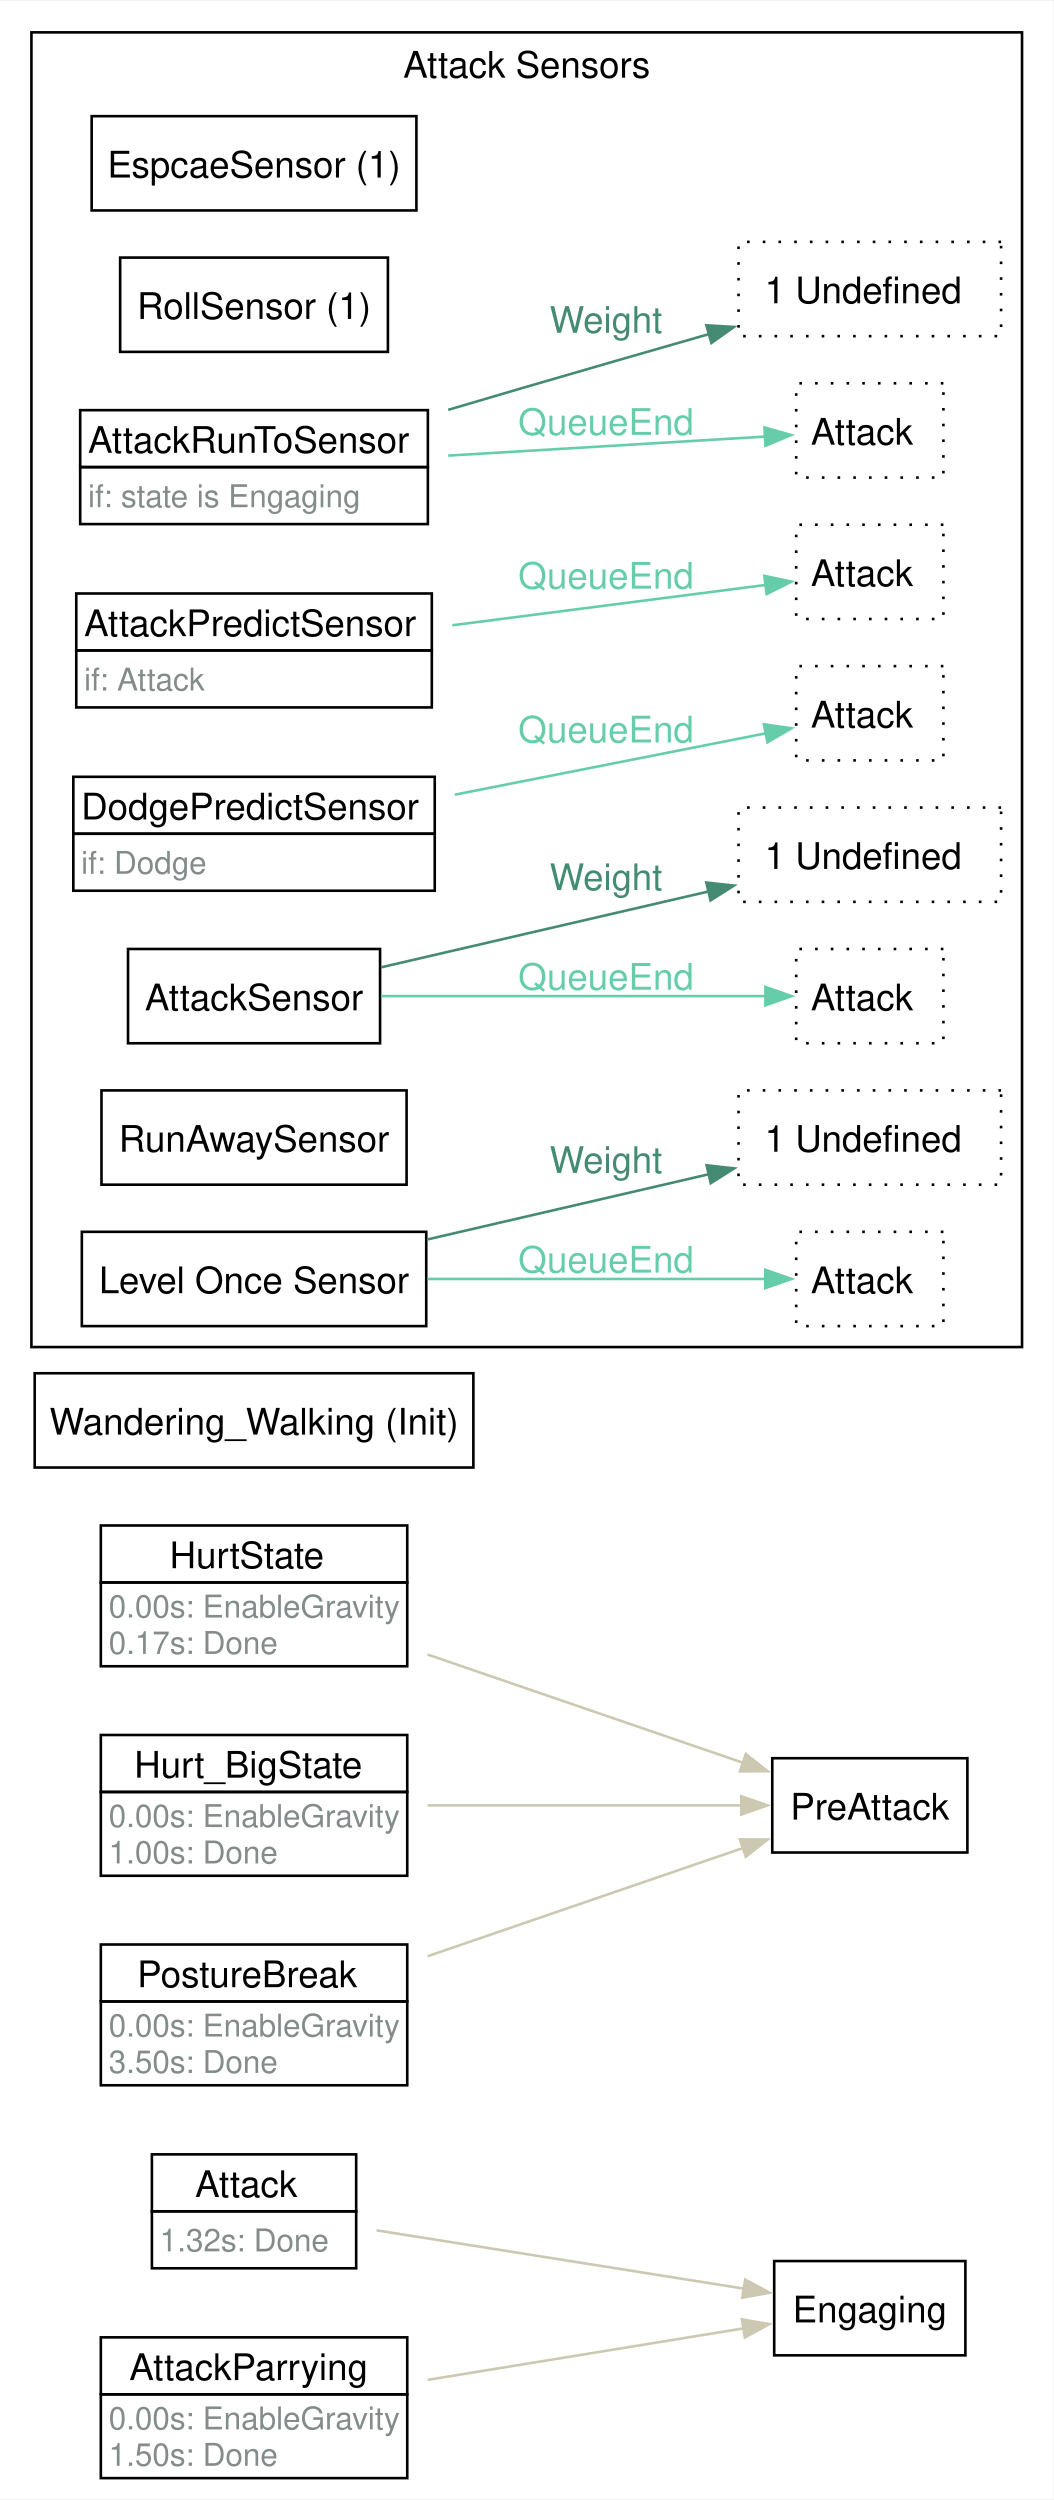
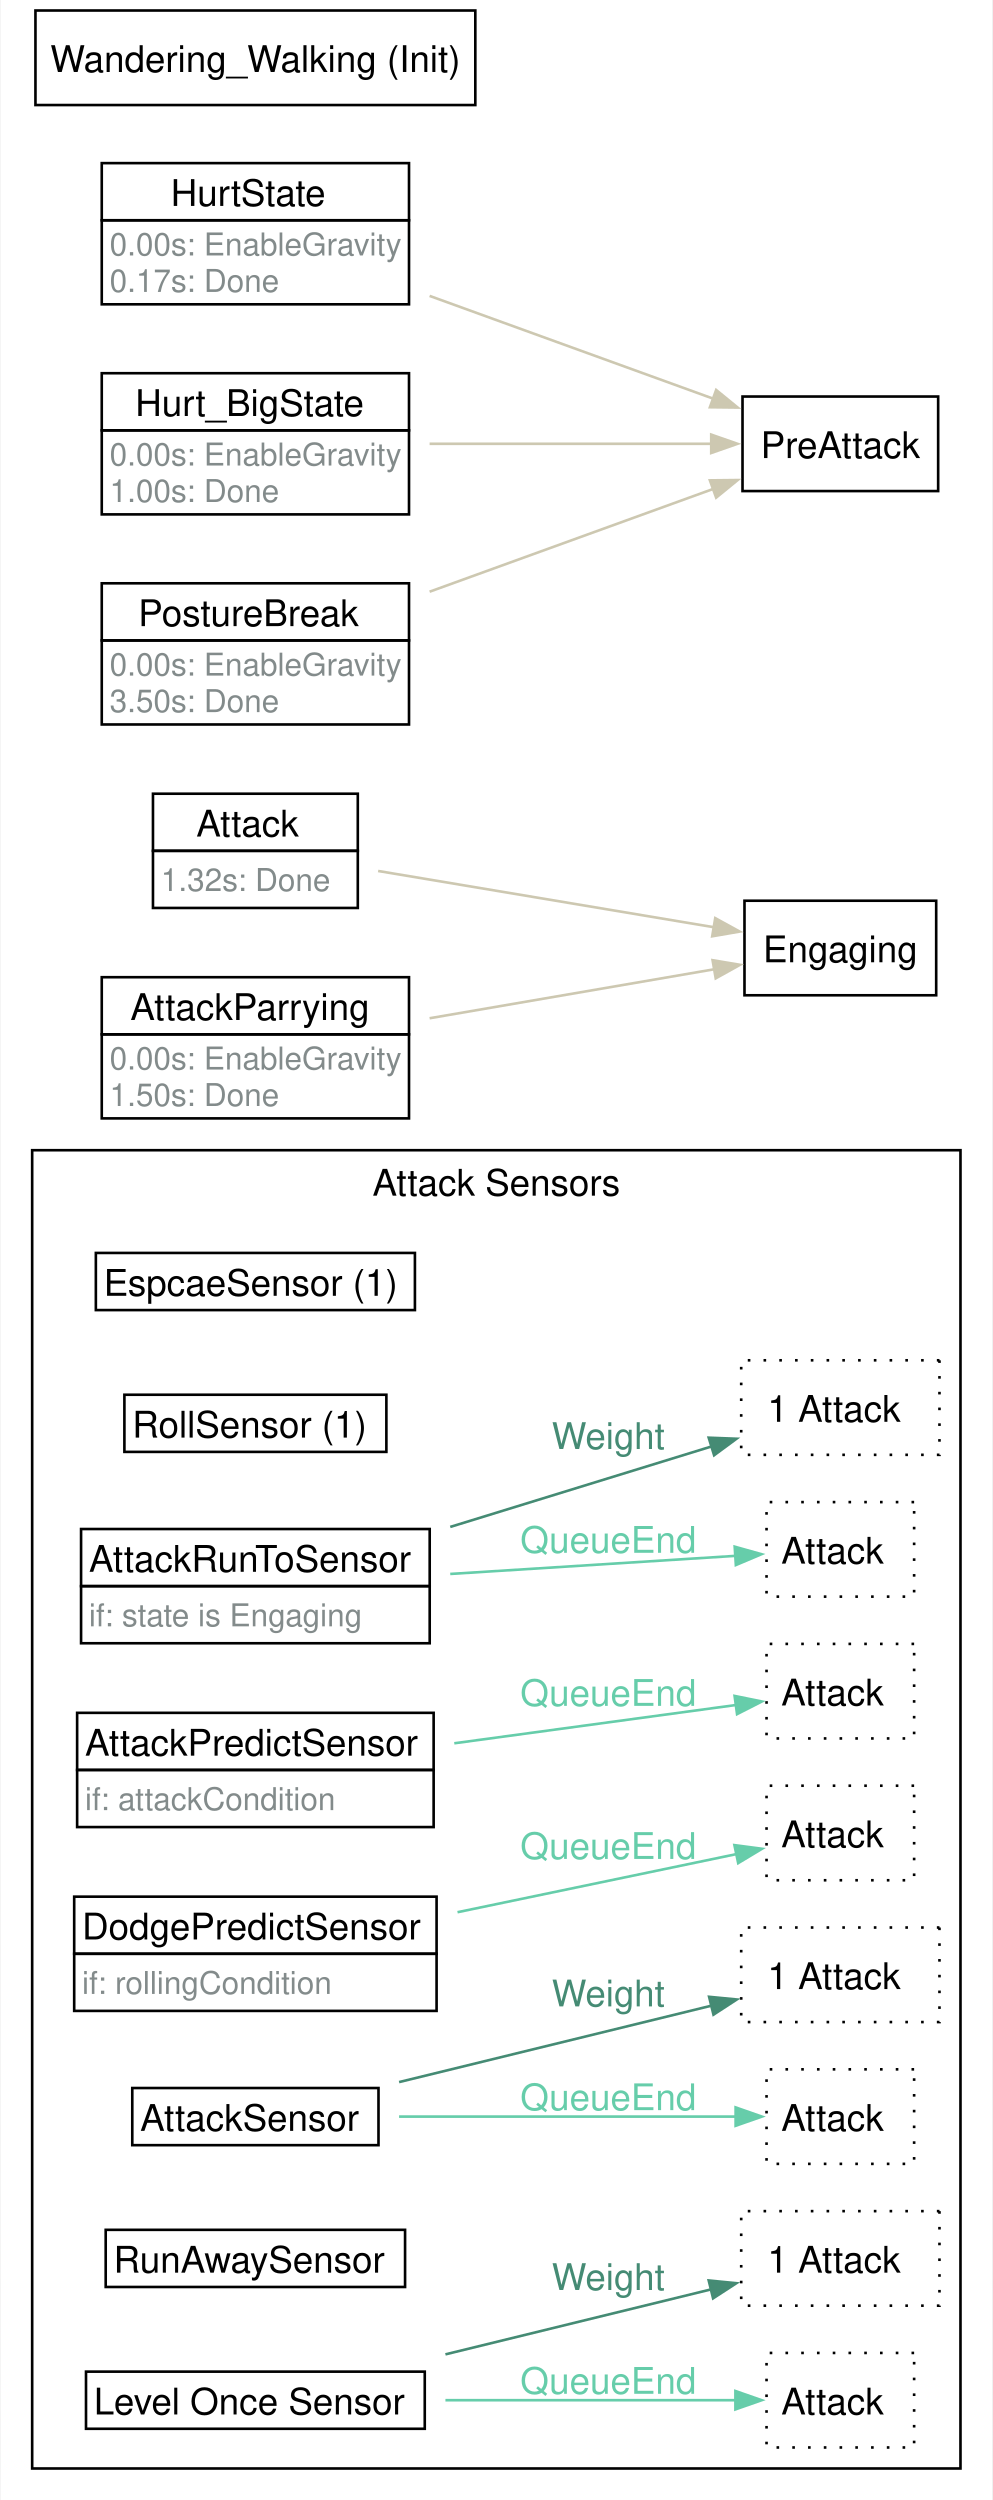
- <svg xmlns="http://www.w3.org/2000/svg" width="402pt" height="954pt" viewBox="0.00 0.00 402.25 953.88">
-   <g id="graph0" class="graph" transform="scale(1 1) rotate(0) translate(4 949.88)">
-     <polygon fill="white" stroke="none" points="-4,4 -4,-949.88 398.25,-949.88 398.25,4 -4,4" />
+ <svg xmlns="http://www.w3.org/2000/svg" width="378pt" height="952pt" viewBox="0.00 0.00 377.50 952.00">
+   <g id="graph0" class="graph" transform="scale(1 1) rotate(0) translate(4 948)">
+     <polygon fill="white" stroke="none" points="-4,4 -4,-948 373.5,-948 373.5,4 -4,4" />
    <g id="clust1" class="cluster">
-       <polygon fill="none" stroke="black" points="8,-435.88 8,-937.88 386.25,-937.88 386.25,-435.88 8,-435.88" />
-       <text text-anchor="middle" x="197.12" y="-920.58" font-family="Helvetica,sans-Serif" font-size="14.00">Attack Sensors</text>
+       <polygon fill="none" stroke="black" points="8,-8 8,-510 361.5,-510 361.5,-8 8,-8" />
+       <text text-anchor="middle" x="184.75" y="-492.7" font-family="Helvetica,sans-Serif" font-size="14.00">Attack Sensors</text>
    </g>
    <g id="node1" class="node">
-       <polygon fill="none" stroke="black" points="54,-105.88 54,-127.62 132,-127.62 132,-105.88 54,-105.88" />
-       <text text-anchor="start" x="70.5" y="-111.33" font-family="Helvetica,sans-Serif" font-size="14.00">Attack  </text>
-       <polygon fill="none" stroke="black" points="54,-84.12 54,-105.88 132,-105.88 132,-84.12 54,-84.12" />
-       <text text-anchor="start" x="57" y="-90.58" font-family="Helvetica,sans-Serif" font-size="12.00" fill="#838b8b">1.32s: Done</text>
-       <text text-anchor="start" x="121.5" y="-90.58" font-family="Helvetica,sans-Serif" font-size="14.00">  </text>
+       <polygon fill="none" stroke="black" points="28.5,-23.12 28.5,-44.88 157.5,-44.88 157.5,-23.12 28.5,-23.12" />
+       <text text-anchor="start" x="31.5" y="-28.57" font-family="Helvetica,sans-Serif" font-size="14.00">Level Once Sensor  </text>
    </g>
    <g id="node2" class="node">
-       <polygon fill="none" stroke="black" points="364.62,-86.88 291.62,-86.88 291.62,-50.88 364.62,-50.88 364.62,-86.88" />
-       <text text-anchor="middle" x="328.12" y="-63.45" font-family="Helvetica,sans-Serif" font-size="14.00">Engaging</text>
+       <polygon fill="none" stroke="black" stroke-dasharray="1,5" points="343.85,-52 287.65,-52 287.65,-16 343.85,-16 343.85,-52" />
+       <text text-anchor="start" x="293.25" y="-28.57" font-family="Helvetica,sans-Serif" font-size="14.00">Attack  </text>
    </g>
    <g id="edge1" class="edge">
-       <path fill="none" stroke="#cdc8b1" d="M139.78,-98.61C180.3,-92.18 239.18,-82.83 280.07,-76.34" />
-       <polygon fill="#cdc8b1" stroke="#cdc8b1" points="280.54,-79.81 289.87,-74.79 279.44,-72.9 280.54,-79.81" />
+       <path fill="none" stroke="#66cdaa" d="M165.37,-34C202.06,-34 245.36,-34 275.87,-34" />
+       <polygon fill="#66cdaa" stroke="#66cdaa" points="275.79,-37.5 285.79,-34 275.79,-30.5 275.79,-37.5" />
+       <text text-anchor="middle" x="227.38" y="-36.45" font-family="Helvetica,sans-Serif" font-size="14.00" fill="#66cdaa">QueueEnd</text>
    </g>
    <g id="node3" class="node">
-       <polygon fill="none" stroke="black" points="34.5,-36 34.5,-57.75 151.5,-57.75 151.5,-36 34.5,-36" />
-       <text text-anchor="start" x="45.38" y="-41.45" font-family="Helvetica,sans-Serif" font-size="14.00">AttackParrying  </text>
-       <polygon fill="none" stroke="black" points="34.5,-4 34.5,-36 151.5,-36 151.5,-4 34.5,-4" />
-       <text text-anchor="start" x="37.5" y="-22.6" font-family="Helvetica,sans-Serif" font-size="12.00" fill="#838b8b">0.00s: EnableGravity</text>
-       <text text-anchor="start" x="37.5" y="-8.7" font-family="Helvetica,sans-Serif" font-size="12.00" fill="#838b8b">1.50s: Done</text>
-       <text text-anchor="start" x="102" y="-8.7" font-family="Helvetica,sans-Serif" font-size="14.00">  </text>
+       <polygon fill="none" stroke="black" stroke-dasharray="1,5" points="353.5,-106 278,-106 278,-70 353.5,-70 353.5,-106" />
+       <text text-anchor="start" x="288" y="-82.58" font-family="Helvetica,sans-Serif" font-size="14.00">1 Attack  </text>
    </g>
    <g id="edge2" class="edge">
-       <path fill="none" stroke="#cdc8b1" d="M159.25,-41.51C197.61,-47.76 245.24,-55.53 279.96,-61.19" />
-       <polygon fill="#cdc8b1" stroke="#cdc8b1" points="279.27,-64.62 289.71,-62.78 280.4,-57.71 279.27,-64.62" />
+       <path fill="none" stroke="#458b74" d="M165.37,-51.46C198.54,-59.57 237.11,-69.01 266.75,-76.26" />
+       <polygon fill="#458b74" stroke="#458b74" points="265.62,-79.59 276.17,-78.56 267.29,-72.79 265.62,-79.59" />
+       <text text-anchor="middle" x="227.38" y="-75.97" font-family="Helvetica,sans-Serif" font-size="14.00" fill="#458b74">Weight</text>
    </g>
    <g id="node4" class="node">
-       <polygon fill="none" stroke="black" points="34.5,-346 34.5,-367.75 151.5,-367.75 151.5,-346 34.5,-346" />
-       <text text-anchor="start" x="60.75" y="-351.45" font-family="Helvetica,sans-Serif" font-size="14.00">HurtState  </text>
-       <polygon fill="none" stroke="black" points="34.5,-314 34.5,-346 151.5,-346 151.5,-314 34.5,-314" />
-       <text text-anchor="start" x="37.5" y="-332.6" font-family="Helvetica,sans-Serif" font-size="12.00" fill="#838b8b">0.00s: EnableGravity</text>
-       <text text-anchor="start" x="37.5" y="-318.7" font-family="Helvetica,sans-Serif" font-size="12.00" fill="#838b8b">0.17s: Done</text>
-       <text text-anchor="start" x="102" y="-318.7" font-family="Helvetica,sans-Serif" font-size="14.00">  </text>
+       <polygon fill="none" stroke="black" points="36,-77.12 36,-98.88 150,-98.88 150,-77.12 36,-77.12" />
+       <text text-anchor="start" x="39" y="-82.58" font-family="Helvetica,sans-Serif" font-size="14.00">RunAwaySensor  </text>
    </g>
    <g id="node5" class="node">
-       <polygon fill="none" stroke="black" points="365.38,-278.88 290.88,-278.88 290.88,-242.88 365.38,-242.88 365.38,-278.88" />
-       <text text-anchor="middle" x="328.12" y="-255.45" font-family="Helvetica,sans-Serif" font-size="14.00">PreAttack</text>
+       <polygon fill="none" stroke="black" points="46.12,-131.12 46.12,-152.88 139.88,-152.88 139.88,-131.12 46.12,-131.12" />
+       <text text-anchor="start" x="49.12" y="-136.57" font-family="Helvetica,sans-Serif" font-size="14.00">AttackSensor  </text>
+     </g>
+     <g id="node6" class="node">
+       <polygon fill="none" stroke="black" stroke-dasharray="1,5" points="343.85,-160 287.65,-160 287.65,-124 343.85,-124 343.85,-160" />
+       <text text-anchor="start" x="293.25" y="-136.57" font-family="Helvetica,sans-Serif" font-size="14.00">Attack  </text>
    </g>
    <g id="edge3" class="edge">
-       <path fill="none" stroke="#cdc8b1" d="M159.25,-318.48C197.54,-305.35 245.05,-289.04 279.75,-277.13" />
-       <polygon fill="#cdc8b1" stroke="#cdc8b1" points="280.78,-280.48 289.1,-273.92 278.51,-273.86 280.78,-280.48" />
+       <path fill="none" stroke="#66cdaa" d="M147.72,-142C187.39,-142 240.46,-142 276.04,-142" />
+       <polygon fill="#66cdaa" stroke="#66cdaa" points="275.87,-145.5 285.87,-142 275.87,-138.5 275.87,-145.5" />
+       <text text-anchor="middle" x="227.38" y="-144.45" font-family="Helvetica,sans-Serif" font-size="14.00" fill="#66cdaa">QueueEnd</text>
    </g>
-     <g id="node6" class="node">
-       <polygon fill="none" stroke="black" points="34.5,-266 34.5,-287.75 151.5,-287.75 151.5,-266 34.5,-266" />
-       <text text-anchor="start" x="47.25" y="-271.45" font-family="Helvetica,sans-Serif" font-size="14.00">Hurt_BigState  </text>
-       <polygon fill="none" stroke="black" points="34.5,-234 34.5,-266 151.5,-266 151.5,-234 34.5,-234" />
-       <text text-anchor="start" x="37.5" y="-252.6" font-family="Helvetica,sans-Serif" font-size="12.00" fill="#838b8b">0.00s: EnableGravity</text>
-       <text text-anchor="start" x="37.5" y="-238.7" font-family="Helvetica,sans-Serif" font-size="12.00" fill="#838b8b">1.00s: Done</text>
-       <text text-anchor="start" x="102" y="-238.7" font-family="Helvetica,sans-Serif" font-size="14.00">  </text>
+     <g id="node7" class="node">
+       <polygon fill="none" stroke="black" stroke-dasharray="1,5" points="353.5,-214 278,-214 278,-178 353.5,-178 353.5,-214" />
+       <text text-anchor="start" x="288" y="-190.57" font-family="Helvetica,sans-Serif" font-size="14.00">1 Attack  </text>
    </g>
    <g id="edge4" class="edge">
-       <path fill="none" stroke="#cdc8b1" d="M159.25,-260.88C197.37,-260.88 244.64,-260.88 279.3,-260.88" />
-       <polygon fill="#cdc8b1" stroke="#cdc8b1" points="279.02,-264.38 289.02,-260.88 279.02,-257.38 279.02,-264.38" />
+       <path fill="none" stroke="#458b74" d="M147.72,-155.14C184.11,-164.04 231.77,-175.7 266.87,-184.29" />
+       <polygon fill="#458b74" stroke="#458b74" points="265.77,-187.62 276.32,-186.6 267.44,-180.82 265.77,-187.62" />
+       <text text-anchor="middle" x="227.38" y="-183.97" font-family="Helvetica,sans-Serif" font-size="14.00" fill="#458b74">Weight</text>
    </g>
-     <g id="node7" class="node">
-       <polygon fill="none" stroke="black" points="34.5,-186 34.5,-207.75 151.5,-207.75 151.5,-186 34.5,-186" />
-       <text text-anchor="start" x="48.38" y="-191.45" font-family="Helvetica,sans-Serif" font-size="14.00">PostureBreak  </text>
-       <polygon fill="none" stroke="black" points="34.5,-154 34.5,-186 151.5,-186 151.5,-154 34.5,-154" />
-       <text text-anchor="start" x="37.5" y="-172.6" font-family="Helvetica,sans-Serif" font-size="12.00" fill="#838b8b">0.00s: EnableGravity</text>
-       <text text-anchor="start" x="37.5" y="-158.7" font-family="Helvetica,sans-Serif" font-size="12.00" fill="#838b8b">3.50s: Done</text>
-       <text text-anchor="start" x="102" y="-158.7" font-family="Helvetica,sans-Serif" font-size="14.00">  </text>
+     <g id="node8" class="node">
+       <polygon fill="none" stroke="black" points="24,-204 24,-225.75 162,-225.75 162,-204 24,-204" />
+       <text text-anchor="start" x="27" y="-209.45" font-family="Helvetica,sans-Serif" font-size="14.00">DodgePredictSensor  </text>
+       <polygon fill="none" stroke="black" points="24,-182.25 24,-204 162,-204 162,-182.25 24,-182.25" />
+       <text text-anchor="start" x="27" y="-188.7" font-family="Helvetica,sans-Serif" font-size="12.00" fill="#838b8b">if: rollingCondition</text>
+       <text text-anchor="start" x="123.75" y="-188.7" font-family="Helvetica,sans-Serif" font-size="14.00">  </text>
+     </g>
+     <g id="node9" class="node">
+       <polygon fill="none" stroke="black" stroke-dasharray="1,5" points="343.85,-268 287.65,-268 287.65,-232 343.85,-232 343.85,-268" />
+       <text text-anchor="start" x="293.25" y="-244.57" font-family="Helvetica,sans-Serif" font-size="14.00">Attack  </text>
    </g>
    <g id="edge5" class="edge">
-       <path fill="none" stroke="#cdc8b1" d="M159.25,-203.27C197.54,-216.4 245.05,-232.71 279.75,-244.62" />
-       <polygon fill="#cdc8b1" stroke="#cdc8b1" points="278.51,-247.89 289.1,-247.83 280.78,-241.27 278.51,-247.89" />
-     </g>
-     <g id="node8" class="node">
-       <polygon fill="none" stroke="black" points="176.75,-425.88 9.25,-425.88 9.25,-389.88 176.75,-389.88 176.75,-425.88" />
-       <text text-anchor="middle" x="93" y="-402.45" font-family="Helvetica,sans-Serif" font-size="14.00">Wandering_Walking (Init)</text>
-     </g>
-     <g id="node9" class="node">
-       <polygon fill="none" stroke="black" points="158.75,-479.88 27.25,-479.88 27.25,-443.88 158.75,-443.88 158.75,-479.88" />
-       <text text-anchor="middle" x="93" y="-456.45" font-family="Helvetica,sans-Serif" font-size="14.00">Level Once Sensor</text>
+       <path fill="none" stroke="#66cdaa" d="M169.97,-219.83C205.86,-227.31 247.15,-235.91 276.43,-242.01" />
+       <polygon fill="#66cdaa" stroke="#66cdaa" points="275.42,-245.38 285.93,-243.99 276.85,-238.53 275.42,-245.38" />
+       <text text-anchor="middle" x="227.38" y="-240.11" font-family="Helvetica,sans-Serif" font-size="14.00" fill="#66cdaa">QueueEnd</text>
    </g>
    <g id="node10" class="node">
-       <polygon fill="none" stroke="black" stroke-dasharray="1,5" points="356.23,-479.88 300.02,-479.88 300.02,-443.88 356.23,-443.88 356.23,-479.88" />
-       <text text-anchor="start" x="305.62" y="-456.45" font-family="Helvetica,sans-Serif" font-size="14.00">Attack  </text>
+       <polygon fill="none" stroke="black" points="25.12,-274 25.12,-295.75 160.88,-295.75 160.88,-274 25.12,-274" />
+       <text text-anchor="start" x="28.12" y="-279.45" font-family="Helvetica,sans-Serif" font-size="14.00">AttackPredictSensor  </text>
+       <polygon fill="none" stroke="black" points="25.12,-252.25 25.12,-274 160.88,-274 160.88,-252.25 25.12,-252.25" />
+       <text text-anchor="start" x="28.12" y="-258.7" font-family="Helvetica,sans-Serif" font-size="12.00" fill="#838b8b">if: attackCondition</text>
+       <text text-anchor="start" x="123.38" y="-258.7" font-family="Helvetica,sans-Serif" font-size="14.00">  </text>
+     </g>
+     <g id="node11" class="node">
+       <polygon fill="none" stroke="black" stroke-dasharray="1,5" points="343.85,-322 287.65,-322 287.65,-286 343.85,-286 343.85,-322" />
+       <text text-anchor="start" x="293.25" y="-298.57" font-family="Helvetica,sans-Serif" font-size="14.00">Attack  </text>
    </g>
    <g id="edge6" class="edge">
-       <path fill="none" stroke="#66cdaa" d="M159.25,-461.88C200.88,-461.88 253.42,-461.88 288.53,-461.88" />
-       <polygon fill="#66cdaa" stroke="#66cdaa" points="288.22,-465.38 298.22,-461.88 288.22,-458.38 288.22,-465.38" />
-       <text text-anchor="middle" x="227.38" y="-464.32" font-family="Helvetica,sans-Serif" font-size="14.00" fill="#66cdaa">QueueEnd</text>
+       <path fill="none" stroke="#66cdaa" d="M168.74,-284.16C204.84,-289.06 246.65,-294.75 276.25,-298.77" />
+       <polygon fill="#66cdaa" stroke="#66cdaa" points="275.48,-302.19 285.86,-300.07 276.42,-295.26 275.48,-302.19" />
+       <text text-anchor="middle" x="227.38" y="-298.4" font-family="Helvetica,sans-Serif" font-size="14.00" fill="#66cdaa">QueueEnd</text>
    </g>
-     <g id="node11" class="node">
-       <polygon fill="none" stroke="black" stroke-dasharray="1,5" points="378.25,-533.88 278,-533.88 278,-497.88 378.25,-497.88 378.25,-533.88" />
-       <text text-anchor="start" x="288" y="-510.45" font-family="Helvetica,sans-Serif" font-size="14.00">1 Undefined  </text>
+     <g id="node12" class="node">
+       <polygon fill="none" stroke="black" points="26.62,-344 26.62,-365.75 159.38,-365.75 159.38,-344 26.62,-344" />
+       <text text-anchor="start" x="29.62" y="-349.45" font-family="Helvetica,sans-Serif" font-size="14.00">AttackRunToSensor  </text>
+       <polygon fill="none" stroke="black" points="26.62,-322.25 26.62,-344 159.38,-344 159.38,-322.25 26.62,-322.25" />
+       <text text-anchor="start" x="29.62" y="-328.7" font-family="Helvetica,sans-Serif" font-size="12.00" fill="#838b8b">if: state is Engaging</text>
+       <text text-anchor="start" x="133.88" y="-328.7" font-family="Helvetica,sans-Serif" font-size="14.00">  </text>
+     </g>
+     <g id="node13" class="node">
+       <polygon fill="none" stroke="black" stroke-dasharray="1,5" points="343.85,-376 287.65,-376 287.65,-340 343.85,-340 343.85,-376" />
+       <text text-anchor="start" x="293.25" y="-352.57" font-family="Helvetica,sans-Serif" font-size="14.00">Attack  </text>
    </g>
    <g id="edge7" class="edge">
-       <path fill="none" stroke="#458b74" d="M159.25,-476.99C193.01,-484.81 233.95,-494.29 266.95,-501.94" />
-       <polygon fill="#458b74" stroke="#458b74" points="265.81,-505.27 276.34,-504.11 267.39,-498.45 265.81,-505.27" />
-       <text text-anchor="middle" x="227.38" y="-502.37" font-family="Helvetica,sans-Serif" font-size="14.00" fill="#458b74">Weight</text>
-     </g>
-     <g id="node12" class="node">
-       <polygon fill="none" stroke="black" points="151.25,-533.88 34.75,-533.88 34.75,-497.88 151.25,-497.88 151.25,-533.88" />
-       <text text-anchor="middle" x="93" y="-510.45" font-family="Helvetica,sans-Serif" font-size="14.00">RunAwaySensor</text>
-     </g>
-     <g id="node13" class="node">
-       <polygon fill="none" stroke="black" points="141.12,-587.88 44.88,-587.88 44.88,-551.88 141.12,-551.88 141.12,-587.88" />
-       <text text-anchor="middle" x="93" y="-564.45" font-family="Helvetica,sans-Serif" font-size="14.00">AttackSensor</text>
+       <path fill="none" stroke="#66cdaa" d="M167.2,-348.64C203.54,-350.95 245.97,-353.64 275.98,-355.54" />
+       <polygon fill="#66cdaa" stroke="#66cdaa" points="275.52,-359.02 285.72,-356.16 275.96,-352.03 275.52,-359.02" />
+       <text text-anchor="middle" x="227.38" y="-356.7" font-family="Helvetica,sans-Serif" font-size="14.00" fill="#66cdaa">QueueEnd</text>
    </g>
    <g id="node14" class="node">
-       <polygon fill="none" stroke="black" stroke-dasharray="1,5" points="356.23,-587.88 300.02,-587.88 300.02,-551.88 356.23,-551.88 356.23,-587.88" />
-       <text text-anchor="start" x="305.62" y="-564.45" font-family="Helvetica,sans-Serif" font-size="14.00">Attack  </text>
+       <polygon fill="none" stroke="black" stroke-dasharray="1,5" points="353.5,-430 278,-430 278,-394 353.5,-394 353.5,-430" />
+       <text text-anchor="start" x="288" y="-406.57" font-family="Helvetica,sans-Serif" font-size="14.00">1 Attack  </text>
    </g>
    <g id="edge8" class="edge">
-       <path fill="none" stroke="#66cdaa" d="M141.46,-569.88C184.74,-569.88 247.93,-569.88 288.28,-569.88" />
-       <polygon fill="#66cdaa" stroke="#66cdaa" points="288.26,-573.38 298.26,-569.88 288.26,-566.38 288.26,-573.38" />
-       <text text-anchor="middle" x="227.38" y="-572.33" font-family="Helvetica,sans-Serif" font-size="14.00" fill="#66cdaa">QueueEnd</text>
+       <path fill="none" stroke="#458b74" d="M167.2,-366.55C200.03,-376.66 237.83,-388.3 266.95,-397.27" />
+       <polygon fill="#458b74" stroke="#458b74" points="265.62,-400.53 276.21,-400.13 267.68,-393.84 265.62,-400.53" />
+       <text text-anchor="middle" x="227.38" y="-396.21" font-family="Helvetica,sans-Serif" font-size="14.00" fill="#458b74">Weight</text>
    </g>
    <g id="node15" class="node">
-       <polygon fill="none" stroke="black" stroke-dasharray="1,5" points="378.25,-641.88 278,-641.88 278,-605.88 378.25,-605.88 378.25,-641.88" />
-       <text text-anchor="start" x="288" y="-618.45" font-family="Helvetica,sans-Serif" font-size="14.00">1 Undefined  </text>
+       <polygon fill="none" stroke="black" points="43.12,-395.12 43.12,-416.88 142.88,-416.88 142.88,-395.12 43.12,-395.12" />
+       <text text-anchor="start" x="46.12" y="-400.57" font-family="Helvetica,sans-Serif" font-size="14.00">RollSensor (1)  </text>
+     </g>
+     <g id="node16" class="node">
+       <polygon fill="none" stroke="black" points="32.25,-449.12 32.25,-470.88 153.75,-470.88 153.75,-449.12 32.25,-449.12" />
+       <text text-anchor="start" x="35.25" y="-454.57" font-family="Helvetica,sans-Serif" font-size="14.00">EspcaeSensor (1)  </text>
+     </g>
+     <g id="node17" class="node">
+       <polygon fill="none" stroke="black" points="54,-624 54,-645.75 132,-645.75 132,-624 54,-624" />
+       <text text-anchor="start" x="70.5" y="-629.45" font-family="Helvetica,sans-Serif" font-size="14.00">Attack  </text>
+       <polygon fill="none" stroke="black" points="54,-602.25 54,-624 132,-624 132,-602.25 54,-602.25" />
+       <text text-anchor="start" x="57" y="-608.7" font-family="Helvetica,sans-Serif" font-size="12.00" fill="#838b8b">1.32s: Done</text>
+       <text text-anchor="start" x="121.5" y="-608.7" font-family="Helvetica,sans-Serif" font-size="14.00">  </text>
+     </g>
+     <g id="node18" class="node">
+       <polygon fill="none" stroke="black" points="352.25,-605 279.25,-605 279.25,-569 352.25,-569 352.25,-605" />
+       <text text-anchor="middle" x="315.75" y="-581.58" font-family="Helvetica,sans-Serif" font-size="14.00">Engaging</text>
    </g>
    <g id="edge9" class="edge">
-       <path fill="none" stroke="#458b74" d="M141.46,-580.87C177.57,-589.23 227.52,-600.8 266.52,-609.84" />
-       <polygon fill="#458b74" stroke="#458b74" points="265.72,-613.24 276.25,-612.09 267.3,-606.42 265.72,-613.24" />
-       <text text-anchor="middle" x="227.38" y="-610.37" font-family="Helvetica,sans-Serif" font-size="14.00" fill="#458b74">Weight</text>
+       <path fill="none" stroke="#cdc8b1" d="M139.74,-616.33C177.16,-610.06 229.9,-601.22 267.68,-594.89" />
+       <polygon fill="#cdc8b1" stroke="#cdc8b1" points="268.11,-598.37 277.4,-593.26 266.96,-591.46 268.11,-598.37" />
    </g>
-     <g id="node16" class="node">
-       <polygon fill="none" stroke="black" points="24,-631.88 24,-653.62 162,-653.62 162,-631.88 24,-631.88" />
-       <text text-anchor="start" x="27" y="-637.33" font-family="Helvetica,sans-Serif" font-size="14.00">DodgePredictSensor  </text>
-       <polygon fill="none" stroke="black" points="24,-610.12 24,-631.88 162,-631.88 162,-610.12 24,-610.12" />
-       <text text-anchor="start" x="27" y="-616.58" font-family="Helvetica,sans-Serif" font-size="12.00" fill="#838b8b">if: Dodge</text>
-       <text text-anchor="start" x="75" y="-616.58" font-family="Helvetica,sans-Serif" font-size="14.00">  </text>
-     </g>
-     <g id="node17" class="node">
-       <polygon fill="none" stroke="black" stroke-dasharray="1,5" points="356.23,-695.88 300.02,-695.88 300.02,-659.88 356.23,-659.88 356.23,-695.88" />
-       <text text-anchor="start" x="305.62" y="-672.45" font-family="Helvetica,sans-Serif" font-size="14.00">Attack  </text>
+     <g id="node19" class="node">
+       <polygon fill="none" stroke="black" points="34.5,-554.12 34.5,-575.88 151.5,-575.88 151.5,-554.12 34.5,-554.12" />
+       <text text-anchor="start" x="45.38" y="-559.58" font-family="Helvetica,sans-Serif" font-size="14.00">AttackParrying  </text>
+       <polygon fill="none" stroke="black" points="34.5,-522.12 34.5,-554.12 151.5,-554.12 151.5,-522.12 34.5,-522.12" />
+       <text text-anchor="start" x="37.5" y="-540.73" font-family="Helvetica,sans-Serif" font-size="12.00" fill="#838b8b">0.00s: EnableGravity</text>
+       <text text-anchor="start" x="37.5" y="-526.83" font-family="Helvetica,sans-Serif" font-size="12.00" fill="#838b8b">1.50s: Done</text>
+       <text text-anchor="start" x="102" y="-526.83" font-family="Helvetica,sans-Serif" font-size="14.00">  </text>
    </g>
    <g id="edge10" class="edge">
-       <path fill="none" stroke="#66cdaa" d="M169.69,-646.81C209.36,-654.64 256.25,-663.89 288.49,-670.25" />
-       <polygon fill="#66cdaa" stroke="#66cdaa" points="287.68,-673.66 298.17,-672.16 289.04,-666.79 287.68,-673.66" />
-       <text text-anchor="middle" x="227.38" y="-666.73" font-family="Helvetica,sans-Serif" font-size="14.00" fill="#66cdaa">QueueEnd</text>
+       <path fill="none" stroke="#cdc8b1" d="M159.34,-560.25C194.21,-566.25 236.33,-573.5 267.91,-578.94" />
+       <polygon fill="#cdc8b1" stroke="#cdc8b1" points="267.1,-582.35 277.55,-580.6 268.29,-575.45 267.1,-582.35" />
    </g>
-     <g id="node18" class="node">
-       <polygon fill="none" stroke="black" points="25.12,-701.88 25.12,-723.62 160.88,-723.62 160.88,-701.88 25.12,-701.88" />
-       <text text-anchor="start" x="28.12" y="-707.33" font-family="Helvetica,sans-Serif" font-size="14.00">AttackPredictSensor  </text>
-       <polygon fill="none" stroke="black" points="25.12,-680.12 25.12,-701.88 160.88,-701.88 160.88,-680.12 25.12,-680.12" />
-       <text text-anchor="start" x="28.12" y="-686.58" font-family="Helvetica,sans-Serif" font-size="12.00" fill="#838b8b">if: Attack</text>
-       <text text-anchor="start" x="73.12" y="-686.58" font-family="Helvetica,sans-Serif" font-size="14.00">  </text>
+     <g id="node20" class="node">
+       <polygon fill="none" stroke="black" points="34.5,-864.12 34.5,-885.88 151.5,-885.88 151.5,-864.12 34.5,-864.12" />
+       <text text-anchor="start" x="60.75" y="-869.58" font-family="Helvetica,sans-Serif" font-size="14.00">HurtState  </text>
+       <polygon fill="none" stroke="black" points="34.5,-832.12 34.5,-864.12 151.5,-864.12 151.5,-832.12 34.5,-832.12" />
+       <text text-anchor="start" x="37.5" y="-850.73" font-family="Helvetica,sans-Serif" font-size="12.00" fill="#838b8b">0.00s: EnableGravity</text>
+       <text text-anchor="start" x="37.5" y="-836.83" font-family="Helvetica,sans-Serif" font-size="12.00" fill="#838b8b">0.17s: Done</text>
+       <text text-anchor="start" x="102" y="-836.83" font-family="Helvetica,sans-Serif" font-size="14.00">  </text>
    </g>
-     <g id="node19" class="node">
-       <polygon fill="none" stroke="black" stroke-dasharray="1,5" points="356.23,-749.88 300.02,-749.88 300.02,-713.88 356.23,-713.88 356.23,-749.88" />
-       <text text-anchor="start" x="305.62" y="-726.45" font-family="Helvetica,sans-Serif" font-size="14.00">Attack  </text>
+     <g id="node21" class="node">
+       <polygon fill="none" stroke="black" points="353,-797 278.5,-797 278.5,-761 353,-761 353,-797" />
+       <text text-anchor="middle" x="315.75" y="-773.58" font-family="Helvetica,sans-Serif" font-size="14.00">PreAttack</text>
    </g>
    <g id="edge11" class="edge">
-       <path fill="none" stroke="#66cdaa" d="M168.72,-711.49C208.58,-716.62 255.96,-722.72 288.45,-726.9" />
-       <polygon fill="#66cdaa" stroke="#66cdaa" points="287.84,-730.35 298.2,-728.15 288.73,-723.41 287.84,-730.35" />
-       <text text-anchor="middle" x="227.38" y="-725.46" font-family="Helvetica,sans-Serif" font-size="14.00" fill="#66cdaa">QueueEnd</text>
+       <path fill="none" stroke="#cdc8b1" d="M159.34,-835.32C194.02,-822.75 235.87,-807.59 267.4,-796.16" />
+       <polygon fill="#cdc8b1" stroke="#cdc8b1" points="268.46,-799.5 276.67,-792.8 266.08,-792.92 268.46,-799.5" />
    </g>
-     <g id="node20" class="node">
-       <polygon fill="none" stroke="black" points="26.62,-771.88 26.62,-793.62 159.38,-793.62 159.38,-771.88 26.62,-771.88" />
-       <text text-anchor="start" x="29.62" y="-777.33" font-family="Helvetica,sans-Serif" font-size="14.00">AttackRunToSensor  </text>
-       <polygon fill="none" stroke="black" points="26.62,-750.12 26.62,-771.88 159.38,-771.88 159.38,-750.12 26.62,-750.12" />
-       <text text-anchor="start" x="29.62" y="-756.58" font-family="Helvetica,sans-Serif" font-size="12.00" fill="#838b8b">if: state is Engaging</text>
-       <text text-anchor="start" x="133.88" y="-756.58" font-family="Helvetica,sans-Serif" font-size="14.00">  </text>
-     </g>
-     <g id="node21" class="node">
-       <polygon fill="none" stroke="black" stroke-dasharray="1,5" points="356.23,-803.88 300.02,-803.88 300.02,-767.88 356.23,-767.88 356.23,-803.88" />
-       <text text-anchor="start" x="305.62" y="-780.45" font-family="Helvetica,sans-Serif" font-size="14.00">Attack  </text>
+     <g id="node22" class="node">
+       <polygon fill="none" stroke="black" points="34.5,-784.12 34.5,-805.88 151.5,-805.88 151.5,-784.12 34.5,-784.12" />
+       <text text-anchor="start" x="47.25" y="-789.58" font-family="Helvetica,sans-Serif" font-size="14.00">Hurt_BigState  </text>
+       <polygon fill="none" stroke="black" points="34.5,-752.12 34.5,-784.12 151.5,-784.12 151.5,-752.12 34.5,-752.12" />
+       <text text-anchor="start" x="37.5" y="-770.73" font-family="Helvetica,sans-Serif" font-size="12.00" fill="#838b8b">0.00s: EnableGravity</text>
+       <text text-anchor="start" x="37.5" y="-756.83" font-family="Helvetica,sans-Serif" font-size="12.00" fill="#838b8b">1.00s: Done</text>
+       <text text-anchor="start" x="102" y="-756.83" font-family="Helvetica,sans-Serif" font-size="14.00">  </text>
    </g>
    <g id="edge12" class="edge">
-       <path fill="none" stroke="#66cdaa" d="M167.12,-776.27C207.2,-778.67 255.27,-781.56 288.2,-783.54" />
-       <polygon fill="#66cdaa" stroke="#66cdaa" points="287.89,-787.03 298.09,-784.13 288.31,-780.04 287.89,-787.03" />
-       <text text-anchor="middle" x="227.38" y="-784.19" font-family="Helvetica,sans-Serif" font-size="14.00" fill="#66cdaa">QueueEnd</text>
+       <path fill="none" stroke="#cdc8b1" d="M159.34,-779C193.87,-779 235.51,-779 266.99,-779" />
+       <polygon fill="#cdc8b1" stroke="#cdc8b1" points="266.58,-782.5 276.58,-779 266.58,-775.5 266.58,-782.5" />
    </g>
-     <g id="node22" class="node">
-       <polygon fill="none" stroke="black" stroke-dasharray="1,5" points="378.25,-857.88 278,-857.88 278,-821.88 378.25,-821.88 378.25,-857.88" />
-       <text text-anchor="start" x="288" y="-834.45" font-family="Helvetica,sans-Serif" font-size="14.00">1 Undefined  </text>
+     <g id="node23" class="node">
+       <polygon fill="none" stroke="black" points="34.5,-704.12 34.5,-725.88 151.5,-725.88 151.5,-704.12 34.5,-704.12" />
+       <text text-anchor="start" x="48.38" y="-709.58" font-family="Helvetica,sans-Serif" font-size="14.00">PostureBreak  </text>
+       <polygon fill="none" stroke="black" points="34.5,-672.12 34.5,-704.12 151.5,-704.12 151.5,-672.12 34.5,-672.12" />
+       <text text-anchor="start" x="37.5" y="-690.73" font-family="Helvetica,sans-Serif" font-size="12.00" fill="#838b8b">0.00s: EnableGravity</text>
+       <text text-anchor="start" x="37.5" y="-676.83" font-family="Helvetica,sans-Serif" font-size="12.00" fill="#838b8b">3.50s: Done</text>
+       <text text-anchor="start" x="102" y="-676.83" font-family="Helvetica,sans-Serif" font-size="14.00">  </text>
    </g>
    <g id="edge13" class="edge">
-       <path fill="none" stroke="#458b74" d="M167.16,-793.75C176.44,-796.5 185.82,-799.26 194.75,-801.88 218.32,-808.77 244.28,-816.24 266.92,-822.73" />
-       <polygon fill="#458b74" stroke="#458b74" points="265.71,-826.02 276.29,-825.41 267.64,-819.29 265.71,-826.02" />
-       <text text-anchor="middle" x="227.38" y="-823.15" font-family="Helvetica,sans-Serif" font-size="14.00" fill="#458b74">Weight</text>
-     </g>
-     <g id="node23" class="node">
-       <polygon fill="none" stroke="black" points="144.12,-851.88 41.88,-851.88 41.88,-815.88 144.12,-815.88 144.12,-851.88" />
-       <text text-anchor="middle" x="93" y="-828.45" font-family="Helvetica,sans-Serif" font-size="14.00">RollSensor (1)</text>
+       <path fill="none" stroke="#cdc8b1" d="M159.34,-722.68C194.02,-735.25 235.87,-750.41 267.4,-761.84" />
+       <polygon fill="#cdc8b1" stroke="#cdc8b1" points="266.08,-765.08 276.67,-765.2 268.46,-758.5 266.08,-765.08" />
    </g>
    <g id="node24" class="node">
-       <polygon fill="none" stroke="black" points="155,-905.88 31,-905.88 31,-869.88 155,-869.88 155,-905.88" />
-       <text text-anchor="middle" x="93" y="-882.45" font-family="Helvetica,sans-Serif" font-size="14.00">EspcaeSensor (1)</text>
+       <polygon fill="none" stroke="black" points="176.75,-944 9.25,-944 9.25,-908 176.75,-908 176.75,-944" />
+       <text text-anchor="middle" x="93" y="-920.58" font-family="Helvetica,sans-Serif" font-size="14.00">Wandering_Walking (Init)</text>
    </g>
  </g>
</svg>
